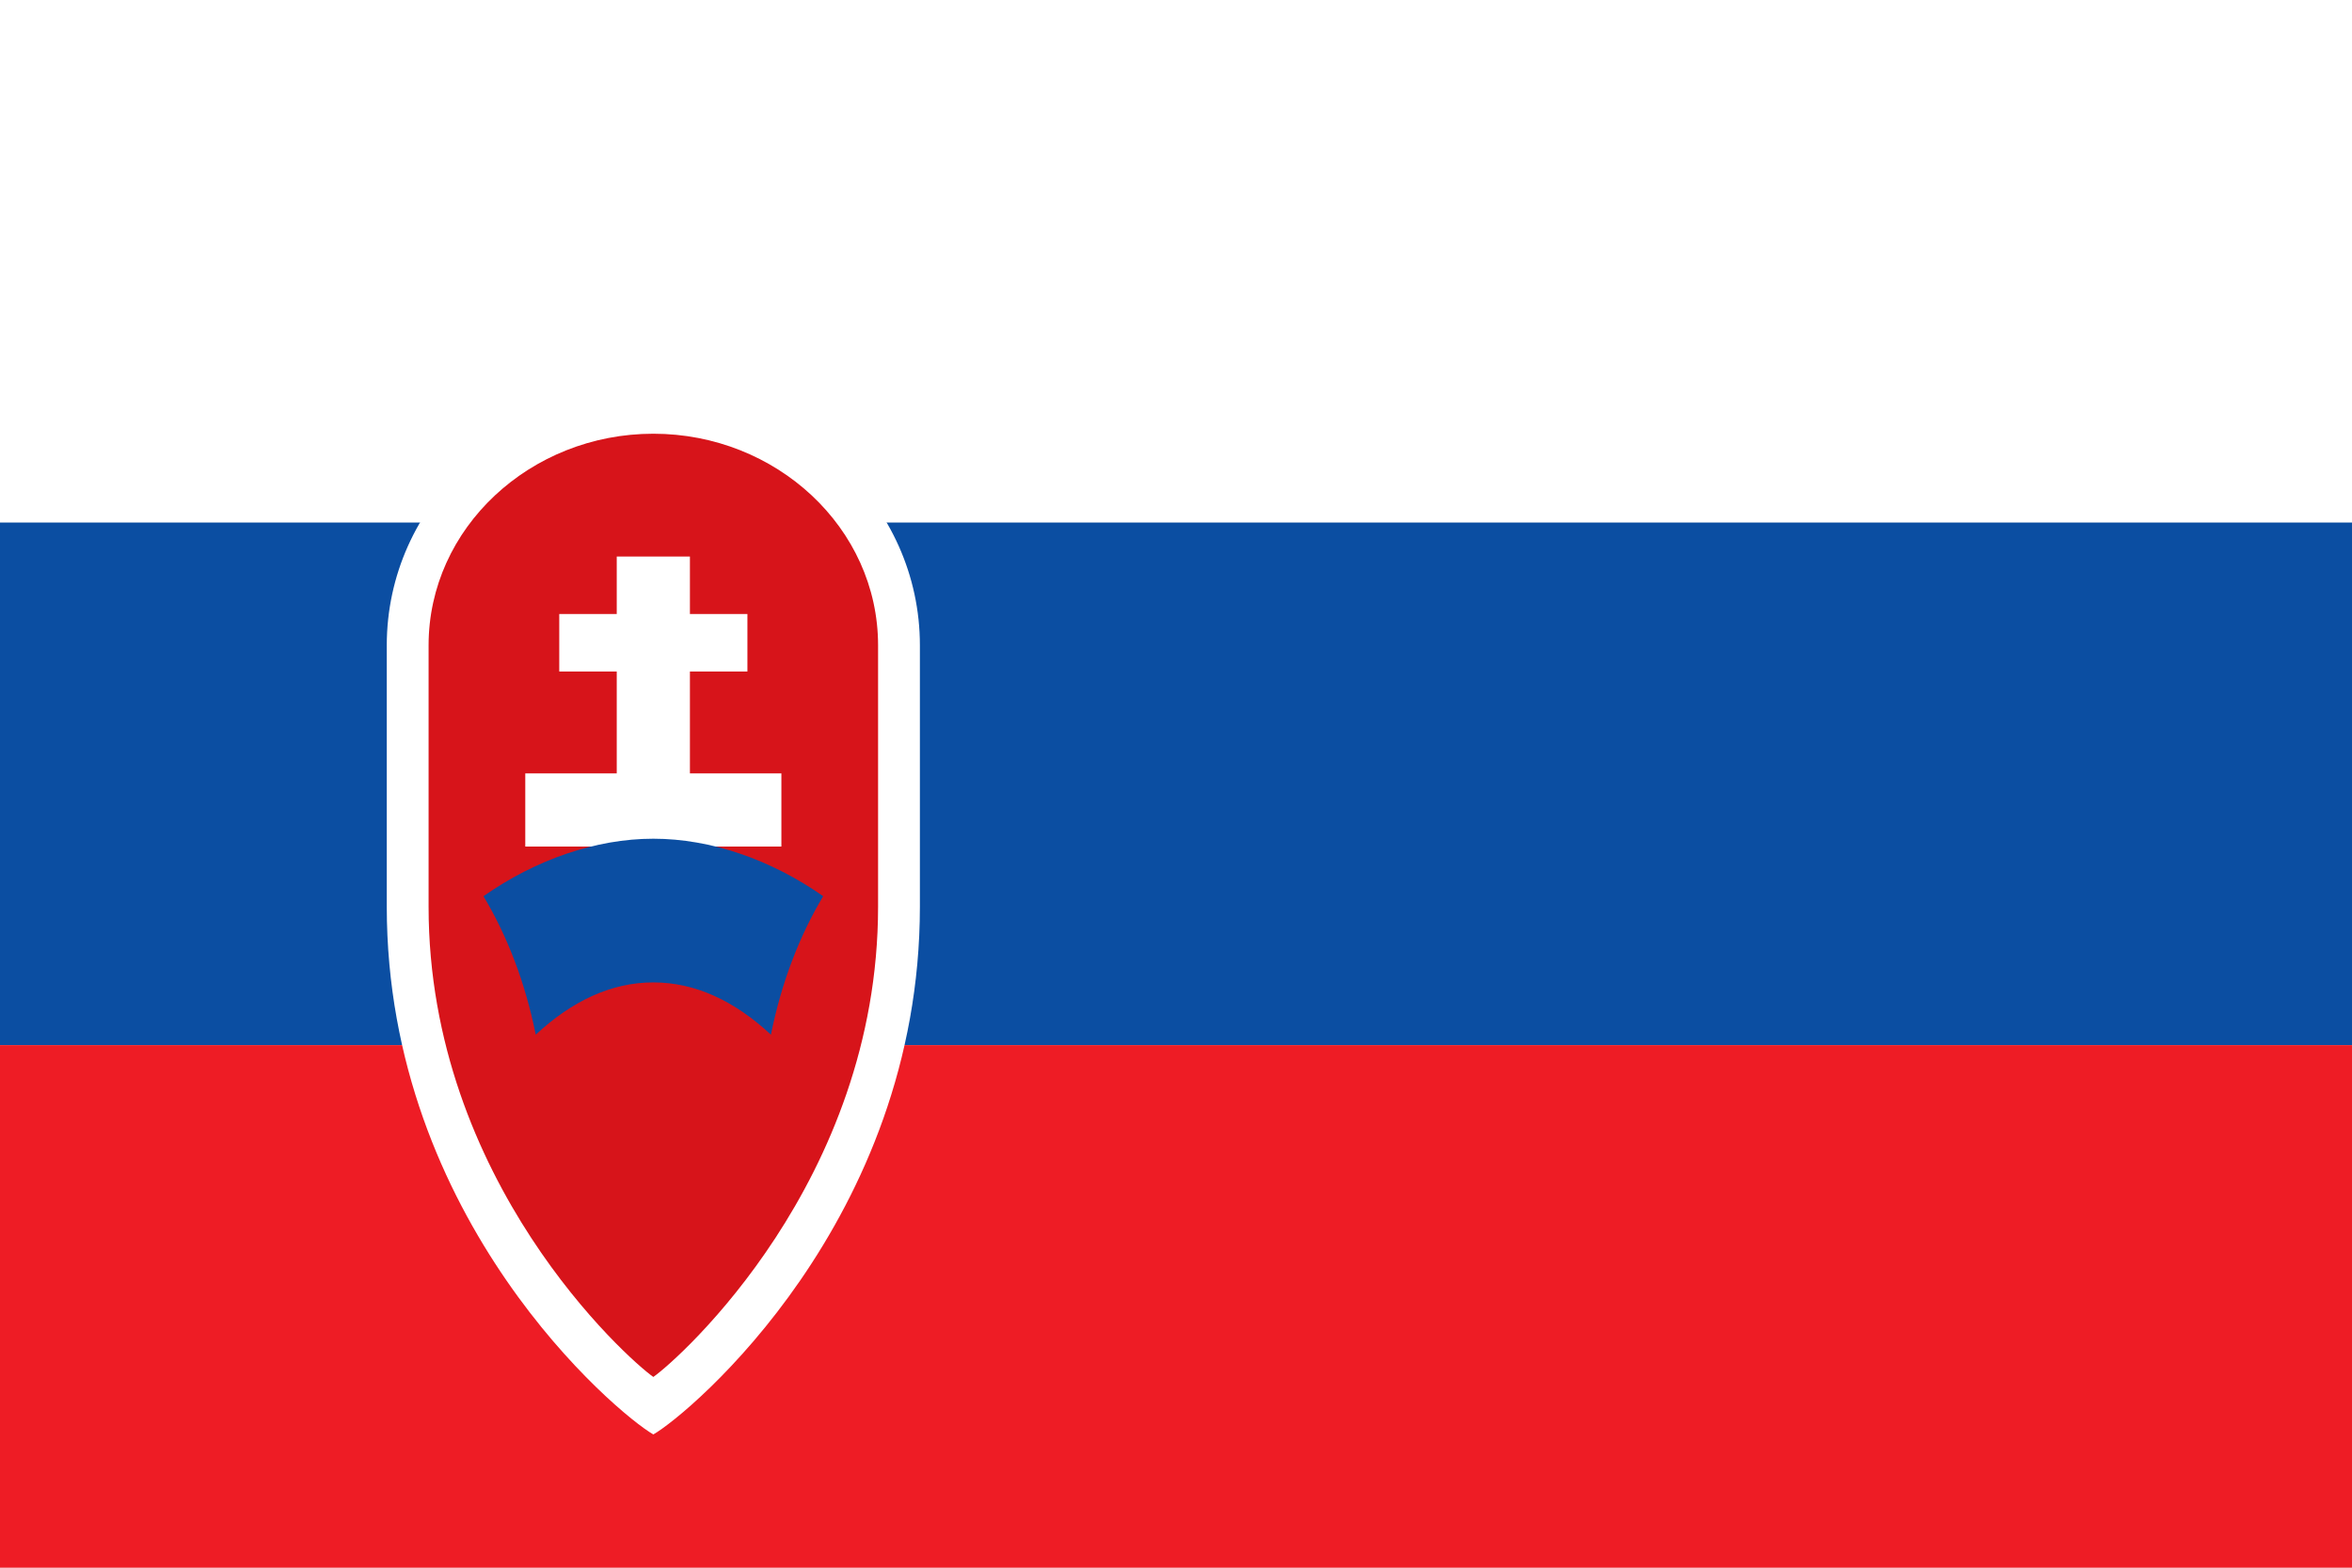
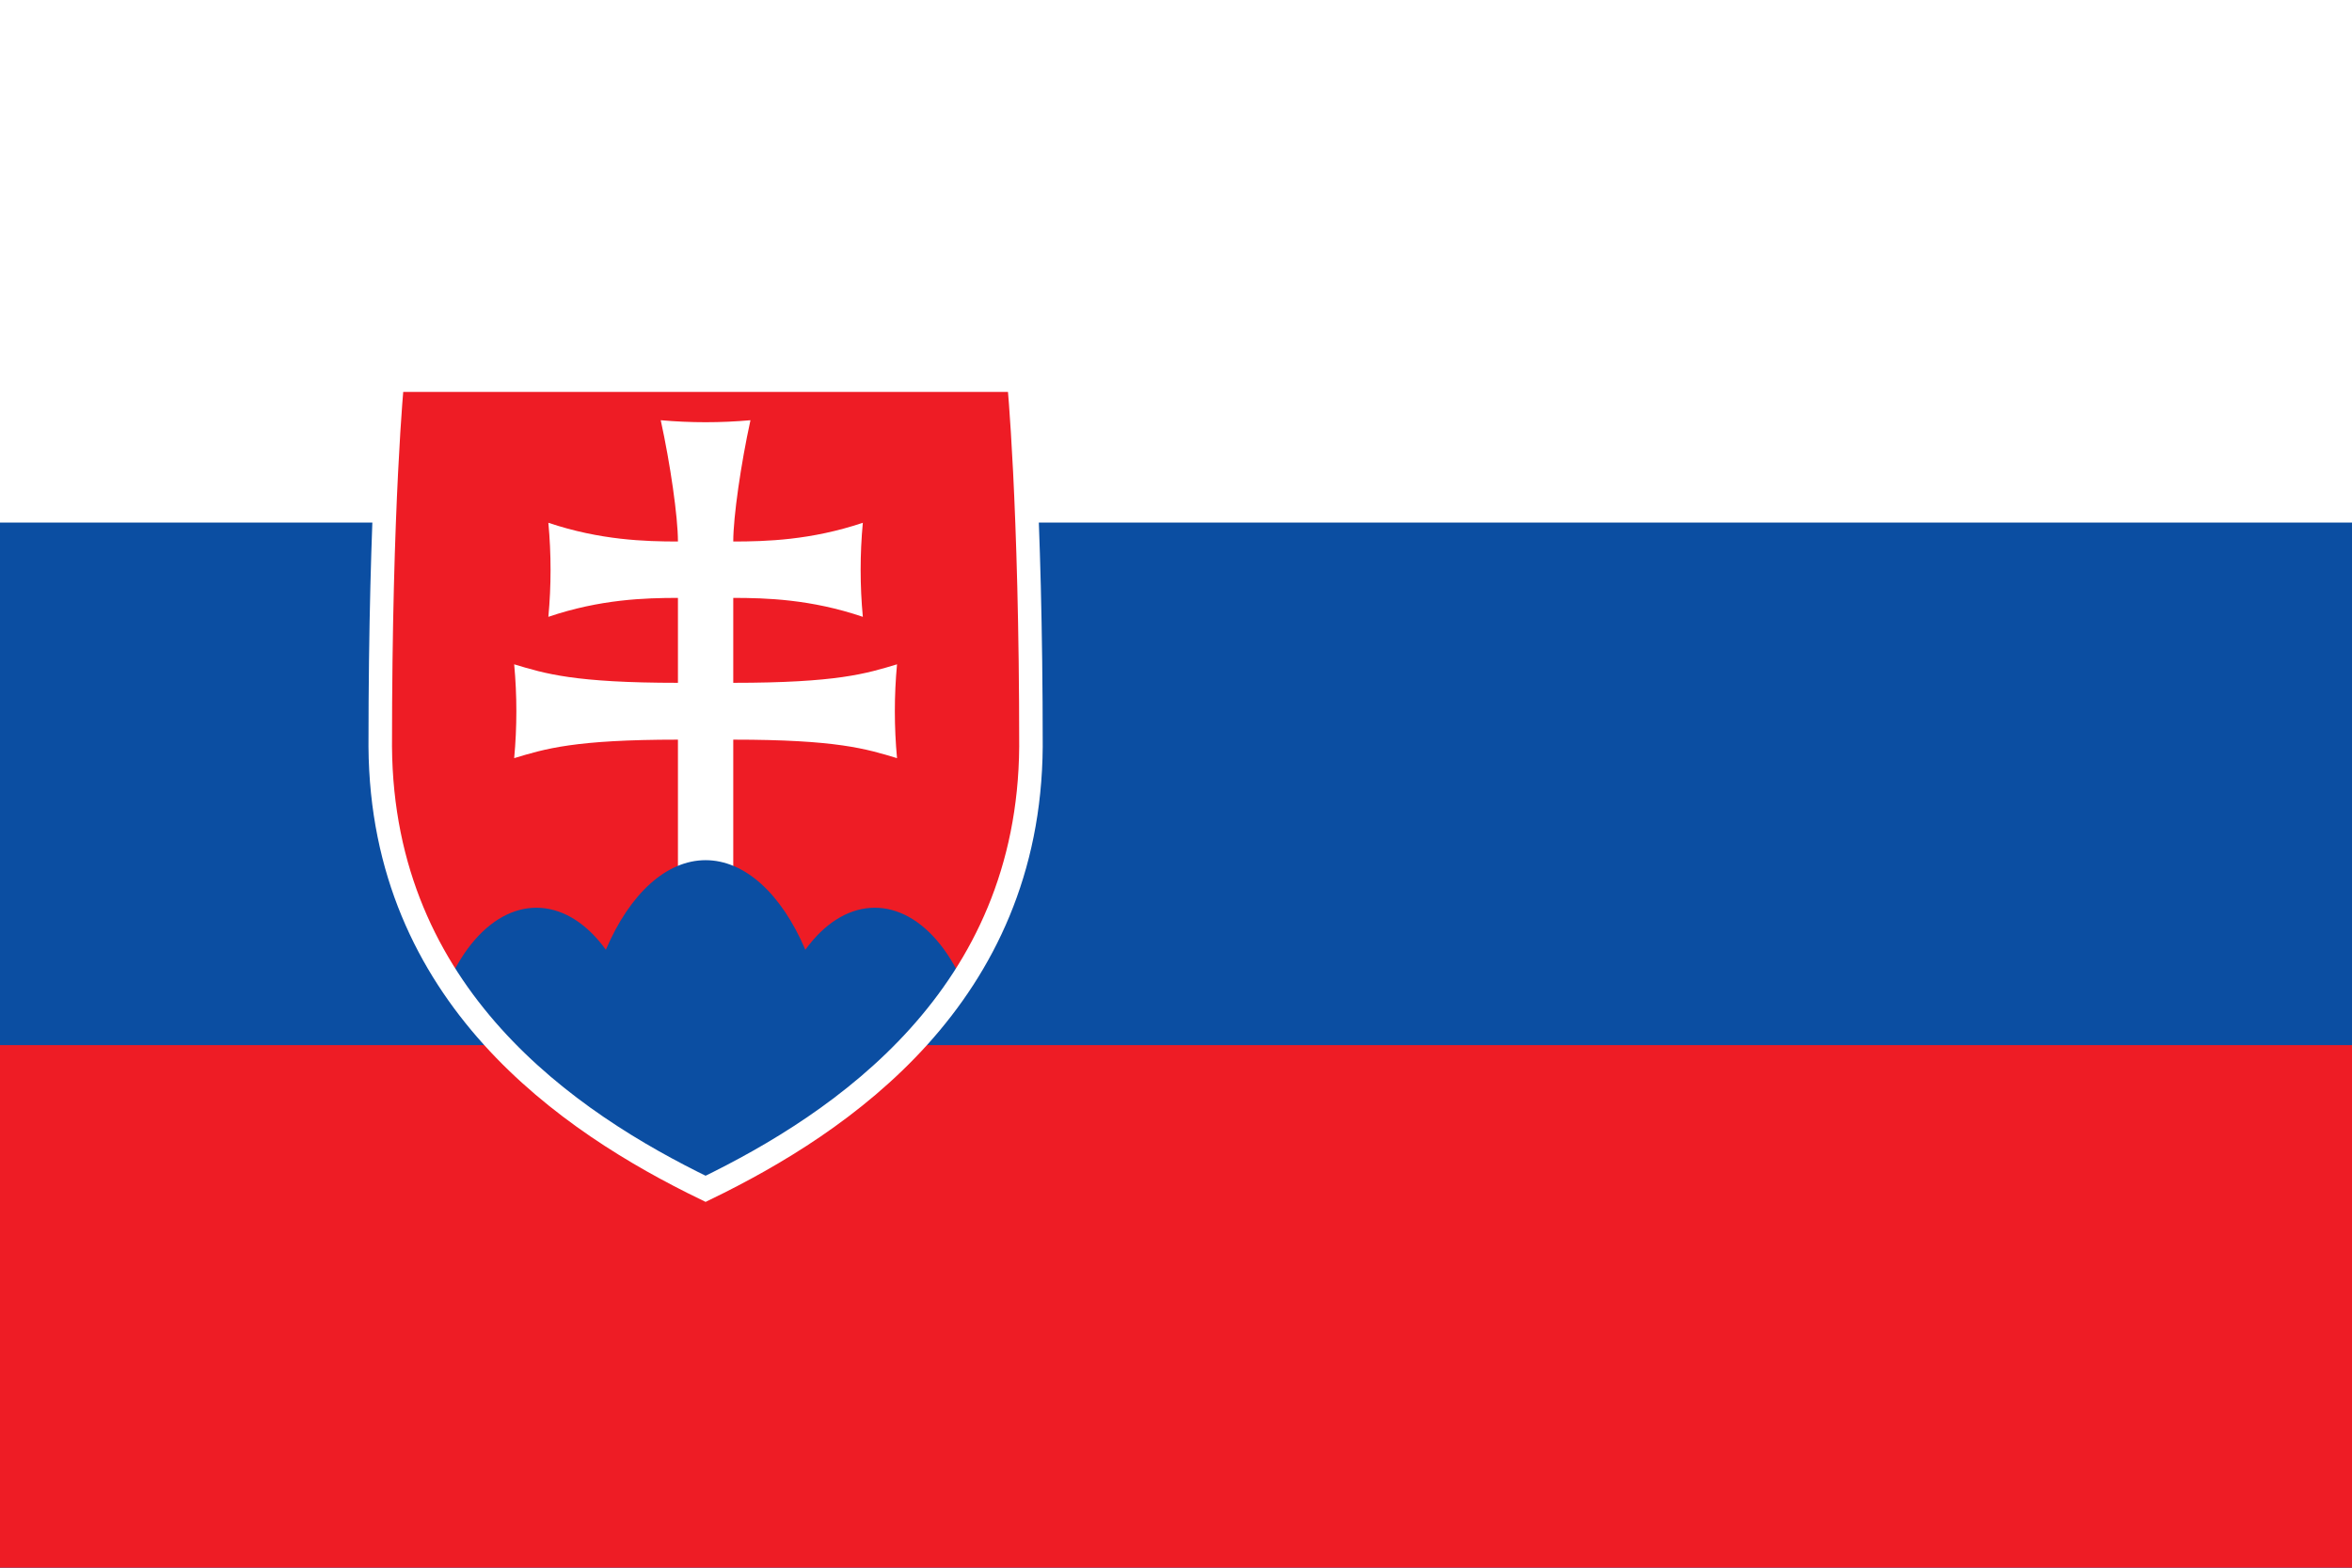
- <svg xmlns="http://www.w3.org/2000/svg" viewBox="0 0 900 600" width="48" height="32" role="img" aria-label="Slovak flag">
-   <rect width="900" height="200" y="0" fill="#ffffff" />
-   <rect width="900" height="200" y="200" fill="#0b4ea2" />
-   <rect width="900" height="200" y="400" fill="#ee1c25" />
-   <path d="M250 150c-56 0-102 43-102 97v100c0 120 88 194 102 202 14-8 102-82 102-202V247c0-54-46-97-102-97z" fill="#ffffff" />
-   <path d="M250 166c-47 0-86 36-86 81v100c0 105 76 173 86 180 10-7 86-75 86-180V247c0-45-39-81-86-81z" fill="#d7141a" />
-   <path d="M214 235h72v22h-72zM236 213h28v88h-28z" fill="#ffffff" />
-   <path d="M201 296h98v28h-98z" fill="#ffffff" />
-   <path d="M185 343c20-14 43-22 65-22s45 8 65 22c-9 15-16 33-20 53-14-13-29-20-45-20s-31 7-45 20c-4-20-11-38-20-53z" fill="#0b4ea2" />
+ <svg xmlns="http://www.w3.org/2000/svg" xmlns:xlink="http://www.w3.org/1999/xlink" width="900" height="600" viewBox="0 0 10800 7200" fill="#ee1c25">
+   <defs>
+     <clipPath id="b">
+       <path id="a" d="M4678 1746s56 561 56 1683c-8 1146-865 1726-1494 2031-629-305-1486-885-1494-2031 0-1122 56-1683 56-1683z" />
+     </clipPath>
+   </defs>
+   <path fill="#fff" d="M0 0h10800v7200H0z" />
+   <path fill="#0b4ea2" d="M0 2400h10800v4800H0z" />
+   <path d="M0 4800h10800v2400H0z" />
+   <use xlink:href="#a" />
+   <path fill="#fff" d="M3113 4800V3397c-475 0-610 42-752 85a2323 2323 0 0 0 0-431c142 43 277 85 752 85v-390c-150 0-357 6-595 87a2323 2323 0 0 0 0-432c238 80 445 86 595 86 0-113-35-356-79-557a2323 2323 0 0 0 412 0c-44 201-79 444-79 557 150 0 357-6 595-86a2323 2323 0 0 0 0 432c-238-81-445-87-595-87v390c475 0 610-42 752-85a2323 2323 0 0 0 0 431c-142-43-277-85-752-85v1403z" />
+   <path clip-path="url(#b)" fill="#0b4ea2" d="M2463 5903a507 867 0 1 1 319-1541 584 1084 0 0 1 916 0 507 867 0 1 1 319 1541z" />
+   <use xlink:href="#a" fill="none" stroke="#fff" stroke-width="108" />
</svg>
